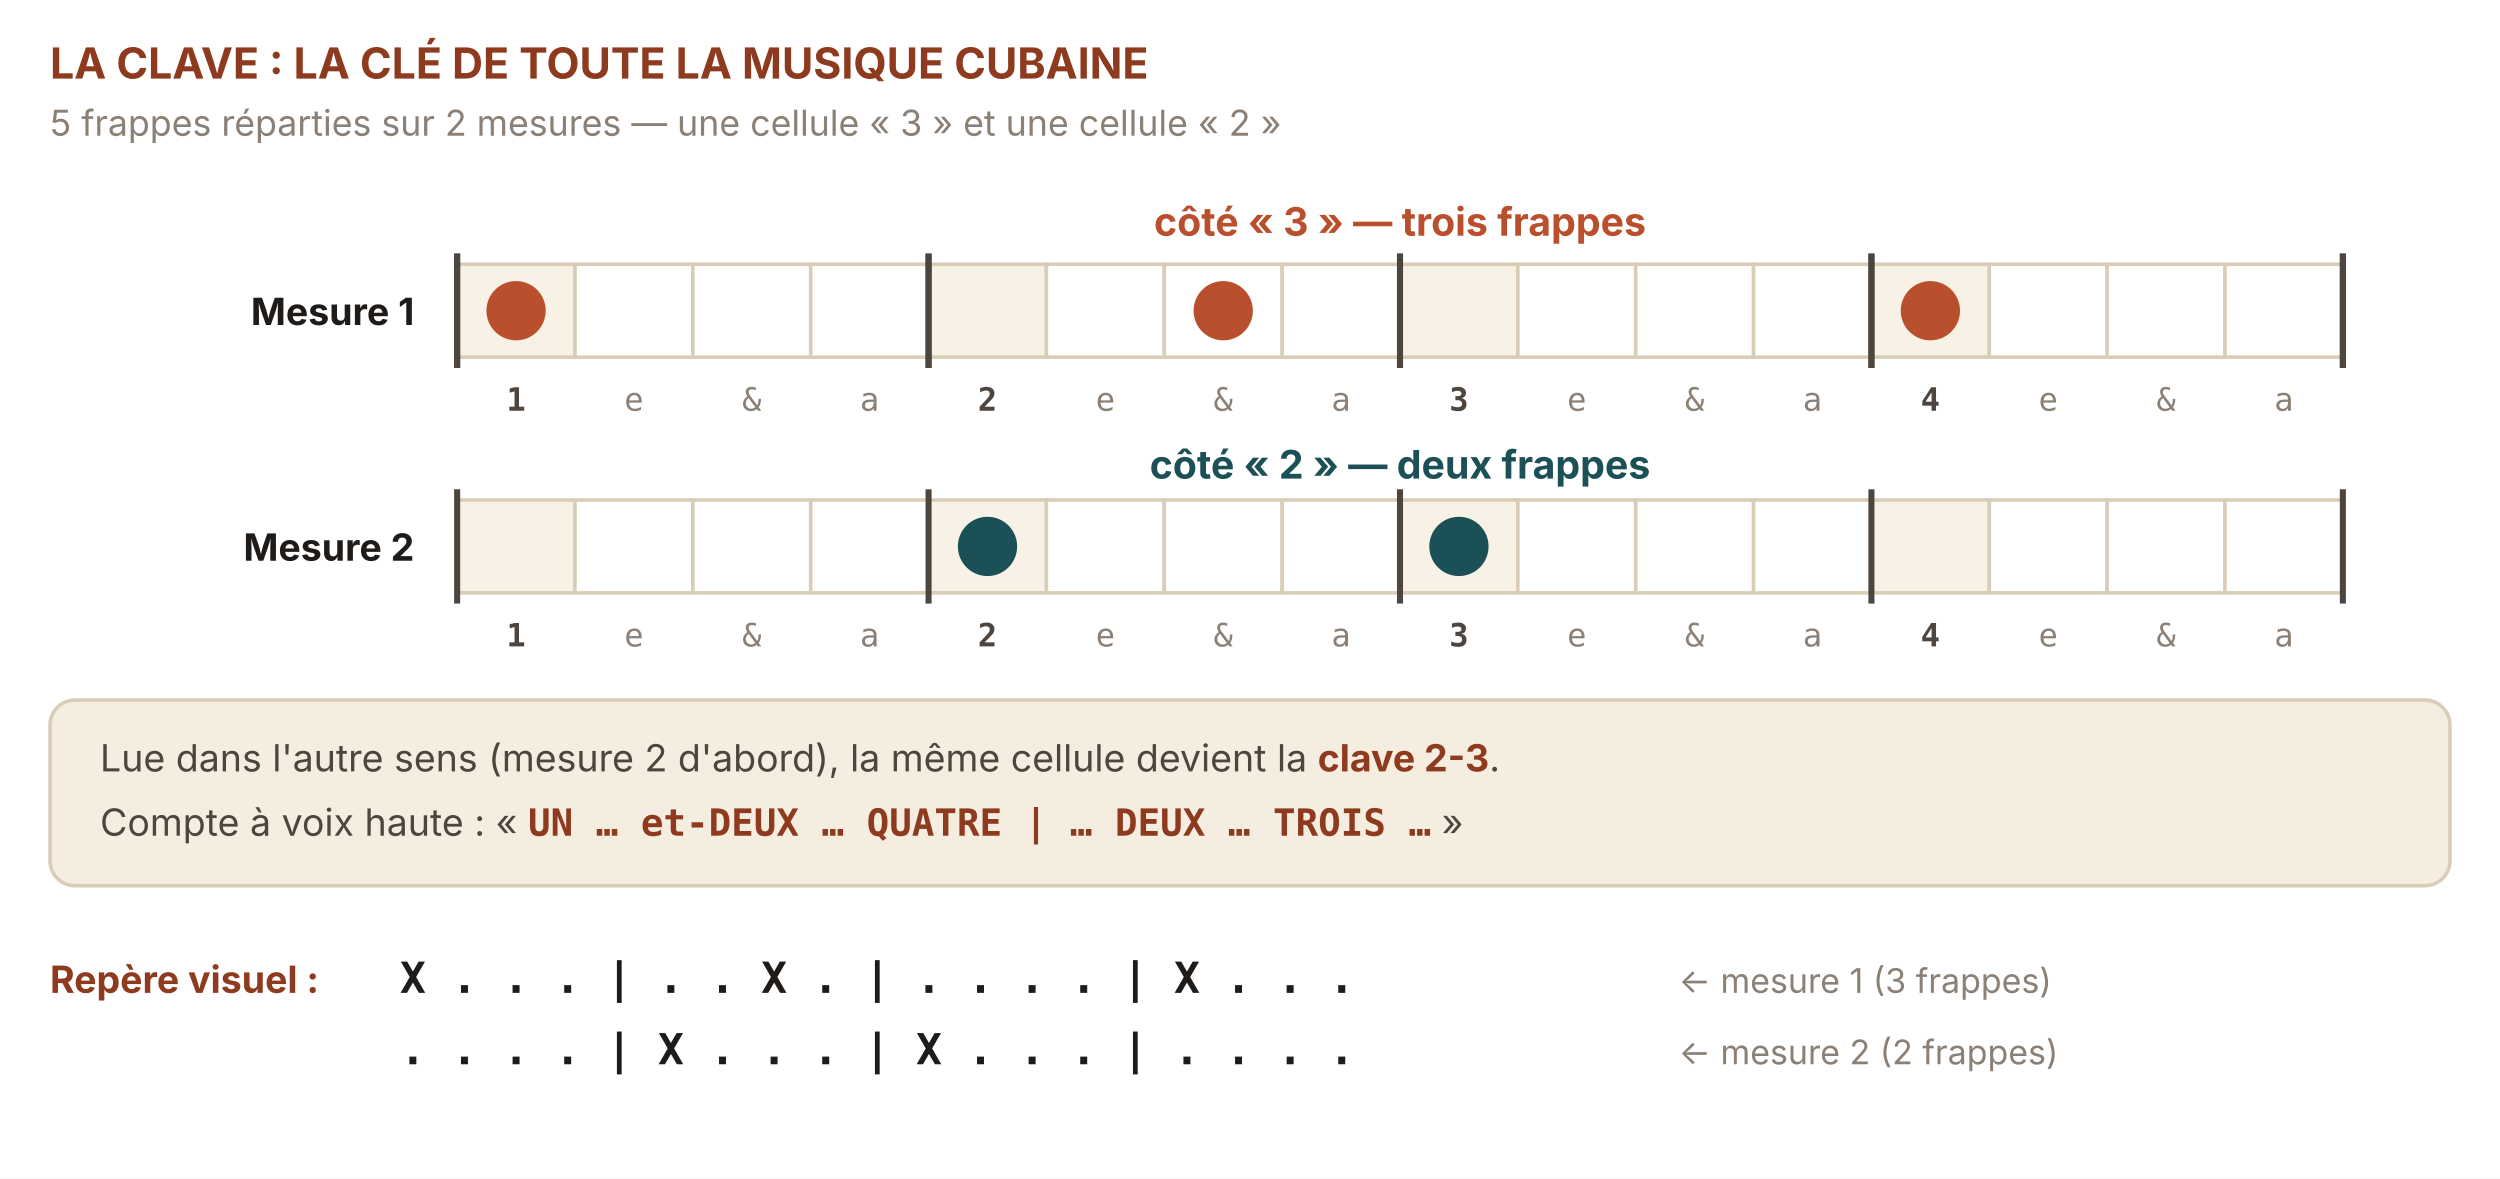
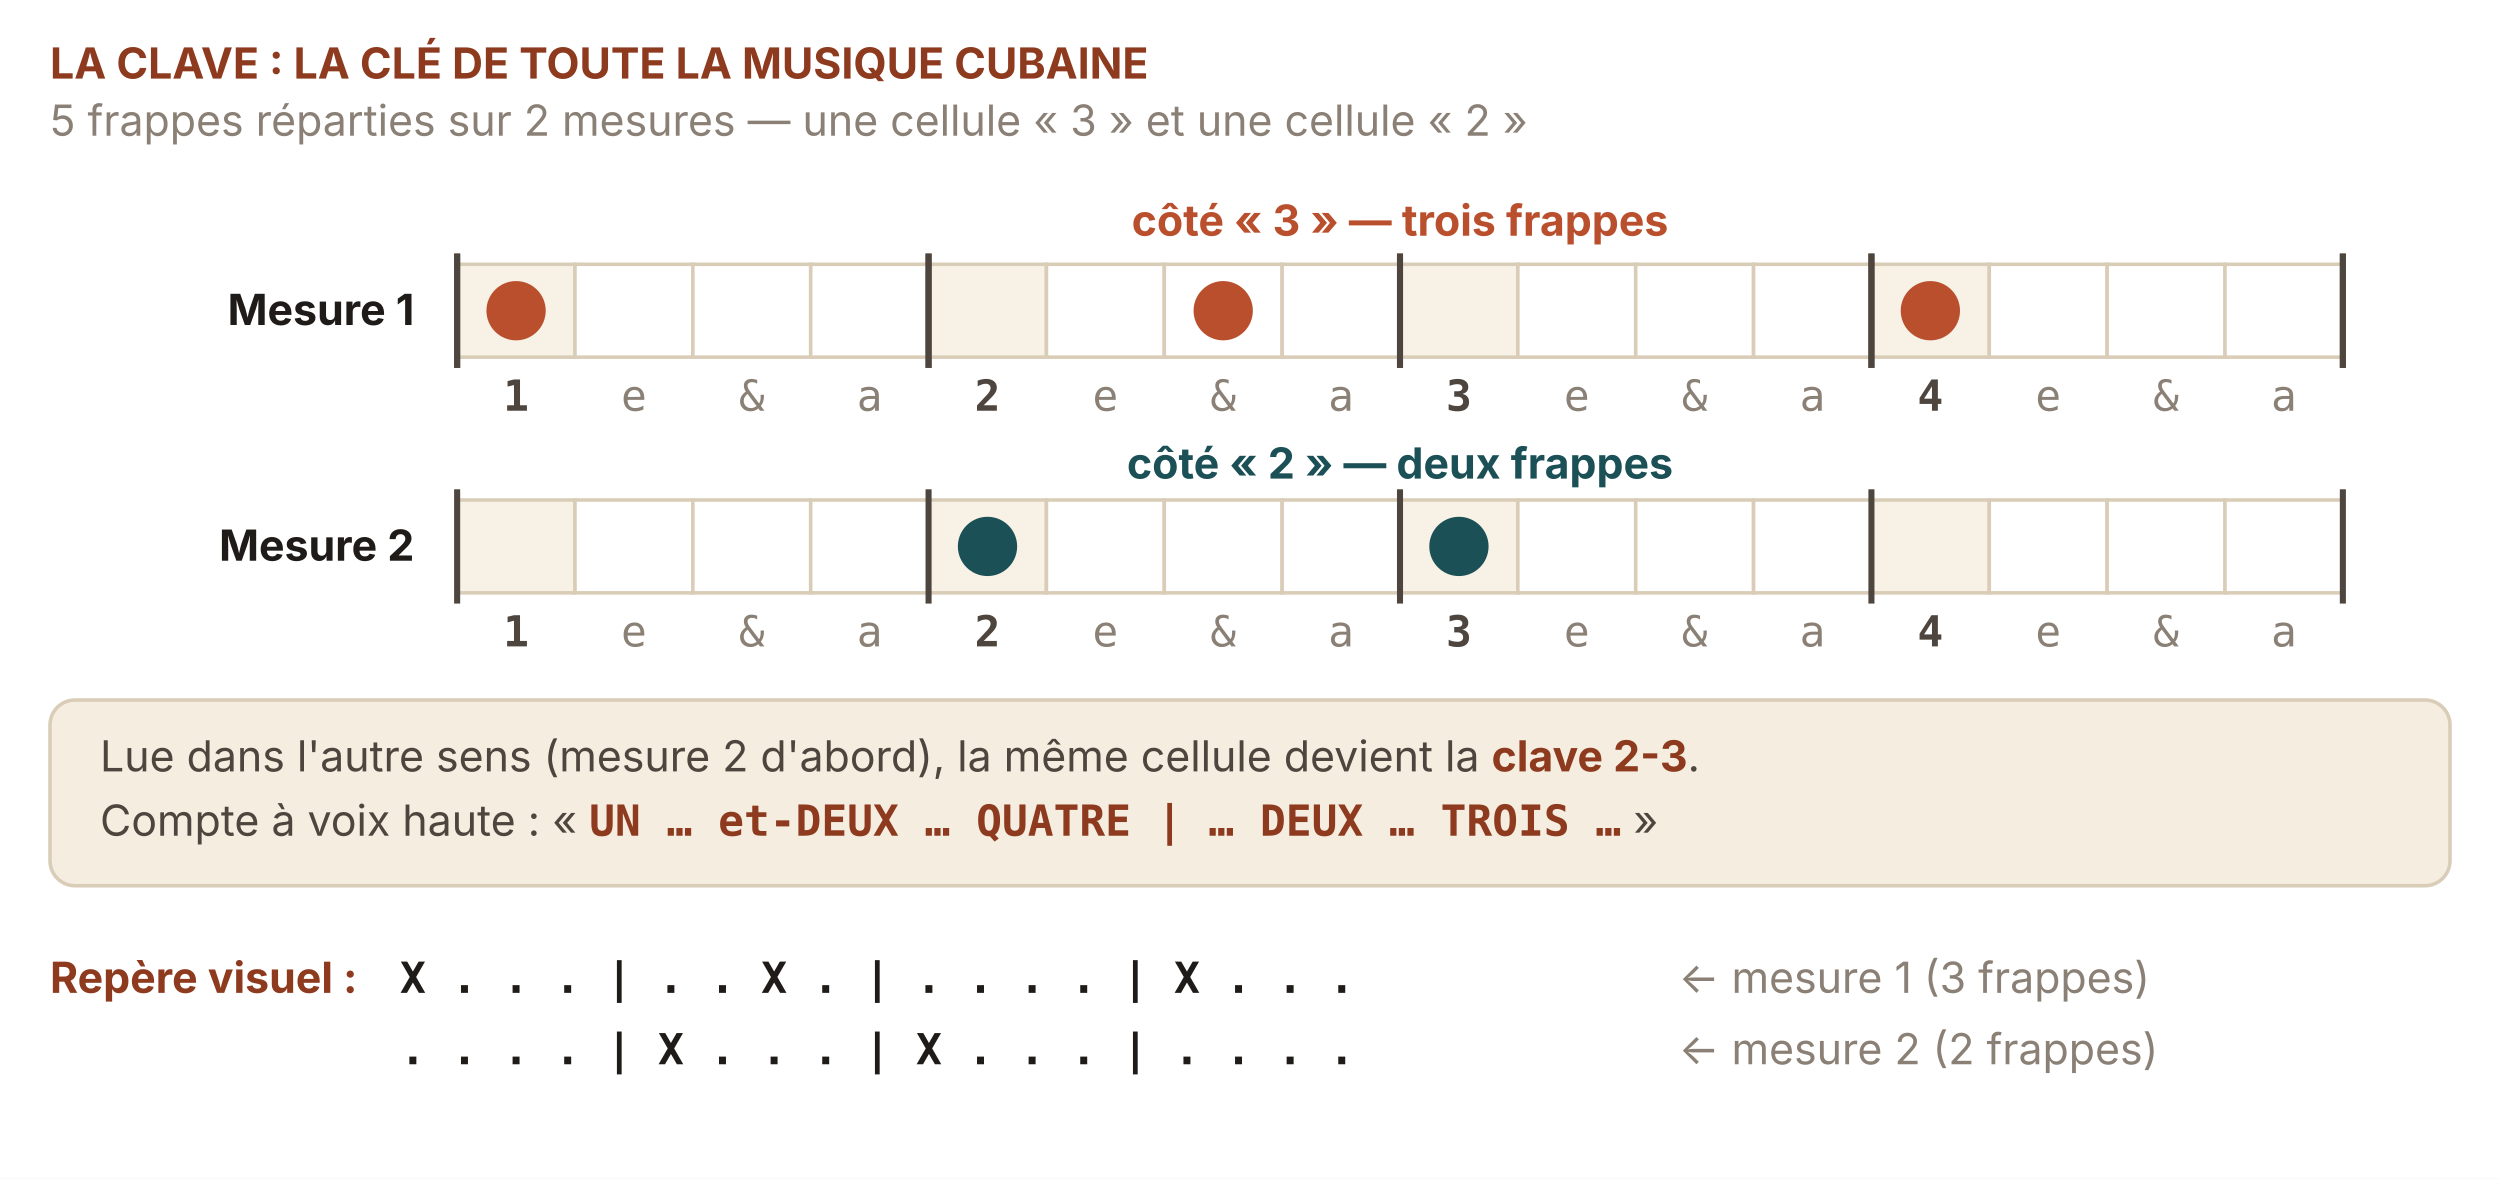
<svg xmlns="http://www.w3.org/2000/svg" width="700" height="330" viewBox="0 0 700 330" font-family="Inter, 'DejaVu Sans', sans-serif">
  <rect width="700" height="330" fill="#FFFFFF" />
  <text x="14" y="22" font-size="12" font-weight="700" fill="#8E3A1E">LA CLAVE : LA CLÉ DE TOUTE LA MUSIQUE CUBAINE</text>
-   <text x="14" y="38" font-size="10" fill="#8B8075">5 frappes réparties sur 2 mesures — une cellule « 3 » et une cellule « 2 »</text>
+   <text x="14" y="38" font-size="12" fill="#8B8075">5 frappes réparties sur 2 mesures — une cellule « 3 » et une cellule « 2 »</text>
  <rect x="128.0" y="74.0" width="33.0" height="26.0" fill="#F7F1E6" stroke="#D9CDB8" stroke-width="1" />
  <rect x="161.0" y="74.0" width="33.0" height="26.0" fill="#FFFFFF" stroke="#D9CDB8" stroke-width="1" />
  <rect x="194.0" y="74.0" width="33.0" height="26.0" fill="#FFFFFF" stroke="#D9CDB8" stroke-width="1" />
  <rect x="227.0" y="74.0" width="33.0" height="26.0" fill="#FFFFFF" stroke="#D9CDB8" stroke-width="1" />
  <rect x="260.0" y="74.0" width="33.0" height="26.0" fill="#F7F1E6" stroke="#D9CDB8" stroke-width="1" />
  <rect x="293.0" y="74.0" width="33.0" height="26.0" fill="#FFFFFF" stroke="#D9CDB8" stroke-width="1" />
  <rect x="326.0" y="74.0" width="33.0" height="26.0" fill="#FFFFFF" stroke="#D9CDB8" stroke-width="1" />
  <rect x="359.0" y="74.0" width="33.0" height="26.0" fill="#FFFFFF" stroke="#D9CDB8" stroke-width="1" />
  <rect x="392.0" y="74.0" width="33.0" height="26.0" fill="#F7F1E6" stroke="#D9CDB8" stroke-width="1" />
  <rect x="425.0" y="74.0" width="33.0" height="26.0" fill="#FFFFFF" stroke="#D9CDB8" stroke-width="1" />
  <rect x="458.0" y="74.0" width="33.0" height="26.0" fill="#FFFFFF" stroke="#D9CDB8" stroke-width="1" />
  <rect x="491.0" y="74.0" width="33.0" height="26.0" fill="#FFFFFF" stroke="#D9CDB8" stroke-width="1" />
  <rect x="524.0" y="74.0" width="33.0" height="26.0" fill="#F7F1E6" stroke="#D9CDB8" stroke-width="1" />
  <rect x="557.0" y="74.0" width="33.0" height="26.0" fill="#FFFFFF" stroke="#D9CDB8" stroke-width="1" />
  <rect x="590.0" y="74.0" width="33.0" height="26.0" fill="#FFFFFF" stroke="#D9CDB8" stroke-width="1" />
  <rect x="623.0" y="74.0" width="33.0" height="26.0" fill="#FFFFFF" stroke="#D9CDB8" stroke-width="1" />
  <line x1="128.0" y1="71.0" x2="128.0" y2="103.0" stroke="#4E463E" stroke-width="1.7" />
  <line x1="260.0" y1="71.0" x2="260.0" y2="103.0" stroke="#4E463E" stroke-width="1.7" />
  <line x1="392.0" y1="71.0" x2="392.0" y2="103.0" stroke="#4E463E" stroke-width="1.7" />
  <line x1="524.0" y1="71.0" x2="524.0" y2="103.0" stroke="#4E463E" stroke-width="1.7" />
  <line x1="656.0" y1="71.0" x2="656.0" y2="103.0" stroke="#4E463E" stroke-width="1.7" />
  <circle cx="144.5" cy="87.0" r="8.3" fill="#B94F2C" />
  <circle cx="342.5" cy="87.0" r="8.3" fill="#B94F2C" />
  <circle cx="540.5" cy="87.0" r="8.3" fill="#B94F2C" />
-   <text x="144.5" y="115.0" text-anchor="middle" font-family="'JetBrains Mono', monospace" font-size="9" font-weight="700" fill="#4E463E">1</text>
-   <text x="177.5" y="115.0" text-anchor="middle" font-family="'JetBrains Mono', monospace" font-size="9" font-weight="400" fill="#8B8075">e</text>
-   <text x="210.5" y="115.0" text-anchor="middle" font-family="'JetBrains Mono', monospace" font-size="9" font-weight="400" fill="#8B8075">&amp;</text>
-   <text x="243.5" y="115.0" text-anchor="middle" font-family="'JetBrains Mono', monospace" font-size="9" font-weight="400" fill="#8B8075">a</text>
-   <text x="276.5" y="115.0" text-anchor="middle" font-family="'JetBrains Mono', monospace" font-size="9" font-weight="700" fill="#4E463E">2</text>
-   <text x="309.5" y="115.0" text-anchor="middle" font-family="'JetBrains Mono', monospace" font-size="9" font-weight="400" fill="#8B8075">e</text>
-   <text x="342.5" y="115.0" text-anchor="middle" font-family="'JetBrains Mono', monospace" font-size="9" font-weight="400" fill="#8B8075">&amp;</text>
-   <text x="375.5" y="115.0" text-anchor="middle" font-family="'JetBrains Mono', monospace" font-size="9" font-weight="400" fill="#8B8075">a</text>
-   <text x="408.5" y="115.0" text-anchor="middle" font-family="'JetBrains Mono', monospace" font-size="9" font-weight="700" fill="#4E463E">3</text>
-   <text x="441.5" y="115.0" text-anchor="middle" font-family="'JetBrains Mono', monospace" font-size="9" font-weight="400" fill="#8B8075">e</text>
-   <text x="474.5" y="115.0" text-anchor="middle" font-family="'JetBrains Mono', monospace" font-size="9" font-weight="400" fill="#8B8075">&amp;</text>
-   <text x="507.5" y="115.0" text-anchor="middle" font-family="'JetBrains Mono', monospace" font-size="9" font-weight="400" fill="#8B8075">a</text>
-   <text x="540.5" y="115.0" text-anchor="middle" font-family="'JetBrains Mono', monospace" font-size="9" font-weight="700" fill="#4E463E">4</text>
-   <text x="573.5" y="115.0" text-anchor="middle" font-family="'JetBrains Mono', monospace" font-size="9" font-weight="400" fill="#8B8075">e</text>
-   <text x="606.5" y="115.0" text-anchor="middle" font-family="'JetBrains Mono', monospace" font-size="9" font-weight="400" fill="#8B8075">&amp;</text>
-   <text x="639.5" y="115.0" text-anchor="middle" font-family="'JetBrains Mono', monospace" font-size="9" font-weight="400" fill="#8B8075">a</text>
-   <text x="116.0" y="91.0" text-anchor="end" font-size="10.5" font-weight="700" fill="#1F1B18">Mesure 1</text>
+   <text x="144.5" y="115.0" text-anchor="middle" font-family="'JetBrains Mono', monospace" font-size="12" font-weight="700" fill="#4E463E">1</text>
+   <text x="177.5" y="115.0" text-anchor="middle" font-family="'JetBrains Mono', monospace" font-size="12" font-weight="400" fill="#8B8075">e</text>
+   <text x="210.5" y="115.0" text-anchor="middle" font-family="'JetBrains Mono', monospace" font-size="12" font-weight="400" fill="#8B8075">&amp;</text>
+   <text x="243.5" y="115.0" text-anchor="middle" font-family="'JetBrains Mono', monospace" font-size="12" font-weight="400" fill="#8B8075">a</text>
+   <text x="276.5" y="115.0" text-anchor="middle" font-family="'JetBrains Mono', monospace" font-size="12" font-weight="700" fill="#4E463E">2</text>
+   <text x="309.5" y="115.0" text-anchor="middle" font-family="'JetBrains Mono', monospace" font-size="12" font-weight="400" fill="#8B8075">e</text>
+   <text x="342.5" y="115.0" text-anchor="middle" font-family="'JetBrains Mono', monospace" font-size="12" font-weight="400" fill="#8B8075">&amp;</text>
+   <text x="375.5" y="115.0" text-anchor="middle" font-family="'JetBrains Mono', monospace" font-size="12" font-weight="400" fill="#8B8075">a</text>
+   <text x="408.5" y="115.0" text-anchor="middle" font-family="'JetBrains Mono', monospace" font-size="12" font-weight="700" fill="#4E463E">3</text>
+   <text x="441.5" y="115.0" text-anchor="middle" font-family="'JetBrains Mono', monospace" font-size="12" font-weight="400" fill="#8B8075">e</text>
+   <text x="474.5" y="115.0" text-anchor="middle" font-family="'JetBrains Mono', monospace" font-size="12" font-weight="400" fill="#8B8075">&amp;</text>
+   <text x="507.5" y="115.0" text-anchor="middle" font-family="'JetBrains Mono', monospace" font-size="12" font-weight="400" fill="#8B8075">a</text>
+   <text x="540.5" y="115.0" text-anchor="middle" font-family="'JetBrains Mono', monospace" font-size="12" font-weight="700" fill="#4E463E">4</text>
+   <text x="573.5" y="115.0" text-anchor="middle" font-family="'JetBrains Mono', monospace" font-size="12" font-weight="400" fill="#8B8075">e</text>
+   <text x="606.5" y="115.0" text-anchor="middle" font-family="'JetBrains Mono', monospace" font-size="12" font-weight="400" fill="#8B8075">&amp;</text>
+   <text x="639.5" y="115.0" text-anchor="middle" font-family="'JetBrains Mono', monospace" font-size="12" font-weight="400" fill="#8B8075">a</text>
+   <text x="116.0" y="91.0" text-anchor="end" font-size="12" font-weight="700" fill="#1F1B18">Mesure 1</text>
  <line x1="128.0" y1="71.0" x2="128.0" y2="103.0" stroke="#4E463E" stroke-width="1.7" />
  <line x1="260.0" y1="71.0" x2="260.0" y2="103.0" stroke="#4E463E" stroke-width="1.7" />
  <line x1="392.0" y1="71.0" x2="392.0" y2="103.0" stroke="#4E463E" stroke-width="1.7" />
  <line x1="524.0" y1="71.0" x2="524.0" y2="103.0" stroke="#4E463E" stroke-width="1.7" />
  <line x1="656.0" y1="71.0" x2="656.0" y2="103.0" stroke="#4E463E" stroke-width="1.7" />
  <rect x="128.0" y="140.0" width="33.0" height="26.0" fill="#F7F1E6" stroke="#D9CDB8" stroke-width="1" />
  <rect x="161.0" y="140.0" width="33.0" height="26.0" fill="#FFFFFF" stroke="#D9CDB8" stroke-width="1" />
  <rect x="194.0" y="140.0" width="33.0" height="26.0" fill="#FFFFFF" stroke="#D9CDB8" stroke-width="1" />
  <rect x="227.0" y="140.0" width="33.0" height="26.0" fill="#FFFFFF" stroke="#D9CDB8" stroke-width="1" />
  <rect x="260.0" y="140.0" width="33.0" height="26.0" fill="#F7F1E6" stroke="#D9CDB8" stroke-width="1" />
  <rect x="293.0" y="140.0" width="33.0" height="26.0" fill="#FFFFFF" stroke="#D9CDB8" stroke-width="1" />
  <rect x="326.0" y="140.0" width="33.0" height="26.0" fill="#FFFFFF" stroke="#D9CDB8" stroke-width="1" />
  <rect x="359.0" y="140.0" width="33.0" height="26.0" fill="#FFFFFF" stroke="#D9CDB8" stroke-width="1" />
  <rect x="392.0" y="140.0" width="33.0" height="26.0" fill="#F7F1E6" stroke="#D9CDB8" stroke-width="1" />
  <rect x="425.0" y="140.0" width="33.0" height="26.0" fill="#FFFFFF" stroke="#D9CDB8" stroke-width="1" />
  <rect x="458.0" y="140.0" width="33.0" height="26.0" fill="#FFFFFF" stroke="#D9CDB8" stroke-width="1" />
  <rect x="491.0" y="140.0" width="33.0" height="26.0" fill="#FFFFFF" stroke="#D9CDB8" stroke-width="1" />
  <rect x="524.0" y="140.0" width="33.0" height="26.0" fill="#F7F1E6" stroke="#D9CDB8" stroke-width="1" />
  <rect x="557.0" y="140.0" width="33.0" height="26.0" fill="#FFFFFF" stroke="#D9CDB8" stroke-width="1" />
  <rect x="590.0" y="140.0" width="33.0" height="26.0" fill="#FFFFFF" stroke="#D9CDB8" stroke-width="1" />
  <rect x="623.0" y="140.0" width="33.0" height="26.0" fill="#FFFFFF" stroke="#D9CDB8" stroke-width="1" />
  <line x1="128.0" y1="137.0" x2="128.0" y2="169.0" stroke="#4E463E" stroke-width="1.7" />
  <line x1="260.0" y1="137.0" x2="260.0" y2="169.0" stroke="#4E463E" stroke-width="1.7" />
  <line x1="392.0" y1="137.0" x2="392.0" y2="169.0" stroke="#4E463E" stroke-width="1.7" />
  <line x1="524.0" y1="137.0" x2="524.0" y2="169.0" stroke="#4E463E" stroke-width="1.7" />
  <line x1="656.0" y1="137.0" x2="656.0" y2="169.0" stroke="#4E463E" stroke-width="1.7" />
  <circle cx="276.5" cy="153.0" r="8.3" fill="#1C5057" />
  <circle cx="408.5" cy="153.0" r="8.3" fill="#1C5057" />
-   <text x="144.5" y="181.0" text-anchor="middle" font-family="'JetBrains Mono', monospace" font-size="9" font-weight="700" fill="#4E463E">1</text>
-   <text x="177.5" y="181.0" text-anchor="middle" font-family="'JetBrains Mono', monospace" font-size="9" font-weight="400" fill="#8B8075">e</text>
-   <text x="210.5" y="181.0" text-anchor="middle" font-family="'JetBrains Mono', monospace" font-size="9" font-weight="400" fill="#8B8075">&amp;</text>
-   <text x="243.5" y="181.0" text-anchor="middle" font-family="'JetBrains Mono', monospace" font-size="9" font-weight="400" fill="#8B8075">a</text>
-   <text x="276.5" y="181.0" text-anchor="middle" font-family="'JetBrains Mono', monospace" font-size="9" font-weight="700" fill="#4E463E">2</text>
-   <text x="309.5" y="181.0" text-anchor="middle" font-family="'JetBrains Mono', monospace" font-size="9" font-weight="400" fill="#8B8075">e</text>
-   <text x="342.5" y="181.0" text-anchor="middle" font-family="'JetBrains Mono', monospace" font-size="9" font-weight="400" fill="#8B8075">&amp;</text>
-   <text x="375.5" y="181.0" text-anchor="middle" font-family="'JetBrains Mono', monospace" font-size="9" font-weight="400" fill="#8B8075">a</text>
-   <text x="408.5" y="181.0" text-anchor="middle" font-family="'JetBrains Mono', monospace" font-size="9" font-weight="700" fill="#4E463E">3</text>
-   <text x="441.5" y="181.0" text-anchor="middle" font-family="'JetBrains Mono', monospace" font-size="9" font-weight="400" fill="#8B8075">e</text>
-   <text x="474.5" y="181.0" text-anchor="middle" font-family="'JetBrains Mono', monospace" font-size="9" font-weight="400" fill="#8B8075">&amp;</text>
-   <text x="507.5" y="181.0" text-anchor="middle" font-family="'JetBrains Mono', monospace" font-size="9" font-weight="400" fill="#8B8075">a</text>
-   <text x="540.5" y="181.0" text-anchor="middle" font-family="'JetBrains Mono', monospace" font-size="9" font-weight="700" fill="#4E463E">4</text>
-   <text x="573.5" y="181.0" text-anchor="middle" font-family="'JetBrains Mono', monospace" font-size="9" font-weight="400" fill="#8B8075">e</text>
-   <text x="606.5" y="181.0" text-anchor="middle" font-family="'JetBrains Mono', monospace" font-size="9" font-weight="400" fill="#8B8075">&amp;</text>
-   <text x="639.5" y="181.0" text-anchor="middle" font-family="'JetBrains Mono', monospace" font-size="9" font-weight="400" fill="#8B8075">a</text>
-   <text x="116.0" y="157.0" text-anchor="end" font-size="10.5" font-weight="700" fill="#1F1B18">Mesure 2</text>
-   <text x="392.0" y="66" text-anchor="middle" font-size="11" font-weight="700" fill="#B94F2C">côté « 3 » — trois frappes</text>
-   <text x="392.0" y="134" text-anchor="middle" font-size="11" font-weight="700" fill="#1C5057">côté « 2 » — deux frappes</text>
+   <text x="144.5" y="181.0" text-anchor="middle" font-family="'JetBrains Mono', monospace" font-size="12" font-weight="700" fill="#4E463E">1</text>
+   <text x="177.5" y="181.0" text-anchor="middle" font-family="'JetBrains Mono', monospace" font-size="12" font-weight="400" fill="#8B8075">e</text>
+   <text x="210.5" y="181.0" text-anchor="middle" font-family="'JetBrains Mono', monospace" font-size="12" font-weight="400" fill="#8B8075">&amp;</text>
+   <text x="243.5" y="181.0" text-anchor="middle" font-family="'JetBrains Mono', monospace" font-size="12" font-weight="400" fill="#8B8075">a</text>
+   <text x="276.5" y="181.0" text-anchor="middle" font-family="'JetBrains Mono', monospace" font-size="12" font-weight="700" fill="#4E463E">2</text>
+   <text x="309.5" y="181.0" text-anchor="middle" font-family="'JetBrains Mono', monospace" font-size="12" font-weight="400" fill="#8B8075">e</text>
+   <text x="342.5" y="181.0" text-anchor="middle" font-family="'JetBrains Mono', monospace" font-size="12" font-weight="400" fill="#8B8075">&amp;</text>
+   <text x="375.5" y="181.0" text-anchor="middle" font-family="'JetBrains Mono', monospace" font-size="12" font-weight="400" fill="#8B8075">a</text>
+   <text x="408.5" y="181.0" text-anchor="middle" font-family="'JetBrains Mono', monospace" font-size="12" font-weight="700" fill="#4E463E">3</text>
+   <text x="441.5" y="181.0" text-anchor="middle" font-family="'JetBrains Mono', monospace" font-size="12" font-weight="400" fill="#8B8075">e</text>
+   <text x="474.5" y="181.0" text-anchor="middle" font-family="'JetBrains Mono', monospace" font-size="12" font-weight="400" fill="#8B8075">&amp;</text>
+   <text x="507.5" y="181.0" text-anchor="middle" font-family="'JetBrains Mono', monospace" font-size="12" font-weight="400" fill="#8B8075">a</text>
+   <text x="540.5" y="181.0" text-anchor="middle" font-family="'JetBrains Mono', monospace" font-size="12" font-weight="700" fill="#4E463E">4</text>
+   <text x="573.5" y="181.0" text-anchor="middle" font-family="'JetBrains Mono', monospace" font-size="12" font-weight="400" fill="#8B8075">e</text>
+   <text x="606.5" y="181.0" text-anchor="middle" font-family="'JetBrains Mono', monospace" font-size="12" font-weight="400" fill="#8B8075">&amp;</text>
+   <text x="639.5" y="181.0" text-anchor="middle" font-family="'JetBrains Mono', monospace" font-size="12" font-weight="400" fill="#8B8075">a</text>
+   <text x="116.0" y="157.0" text-anchor="end" font-size="12" font-weight="700" fill="#1F1B18">Mesure 2</text>
+   <text x="392.0" y="66" text-anchor="middle" font-size="12" font-weight="700" fill="#B94F2C">côté « 3 » — trois frappes</text>
+   <text x="392.0" y="134" text-anchor="middle" font-size="12" font-weight="700" fill="#1C5057">côté « 2 » — deux frappes</text>
  <rect x="14" y="196" width="672" height="52" rx="7" fill="#F5EDE0" stroke="#D9CDB8" />
-   <text x="28" y="216" font-size="10.5" fill="#4E463E">Lue dans l'autre sens (mesure 2 d'abord), la même cellule devient la <tspan font-weight="700" fill="#8E3A1E">clave 2-3</tspan>.</text>
-   <text x="28" y="234" font-size="10.5" fill="#4E463E">Compte à voix haute : « <tspan font-family="'JetBrains Mono', monospace" font-weight="700" fill="#8E3A1E">UN … et-DEUX … QUATRE | … DEUX … TROIS …</tspan> »</text>
-   <text x="14" y="278" font-size="10.5" font-weight="700" fill="#8E3A1E">Repère visuel :</text>
+   <text x="28" y="216" font-size="12" fill="#4E463E">Lue dans l'autre sens (mesure 2 d'abord), la même cellule devient la <tspan font-weight="700" fill="#8E3A1E">clave 2-3</tspan>.</text>
+   <text x="28" y="234" font-size="12" fill="#4E463E">Compte à voix haute : « <tspan font-family="'JetBrains Mono', monospace" font-weight="700" fill="#8E3A1E">UN … et-DEUX … QUATRE | … DEUX … TROIS …</tspan> »</text>
+   <text x="14" y="278" font-size="12" font-weight="700" fill="#8E3A1E">Repère visuel :</text>
  <text x="112" y="278" font-family="'JetBrains Mono', monospace" font-size="12" font-weight="700" fill="#1F1B18">X . . . | . . X . | . . . . | X . . .</text>
  <text x="112" y="298" font-family="'JetBrains Mono', monospace" font-size="12" font-weight="700" fill="#1F1B18">. . . . | X . . . | X . . . | . . . .</text>
-   <text x="470" y="278" font-size="9.5" fill="#8B8075">← mesure 1 (3 frappes)</text>
-   <text x="470" y="298" font-size="9.5" fill="#8B8075">← mesure 2 (2 frappes)</text>
+   <text x="470" y="278" font-size="12" fill="#8B8075">← mesure 1 (3 frappes)</text>
+   <text x="470" y="298" font-size="12" fill="#8B8075">← mesure 2 (2 frappes)</text>
</svg>
